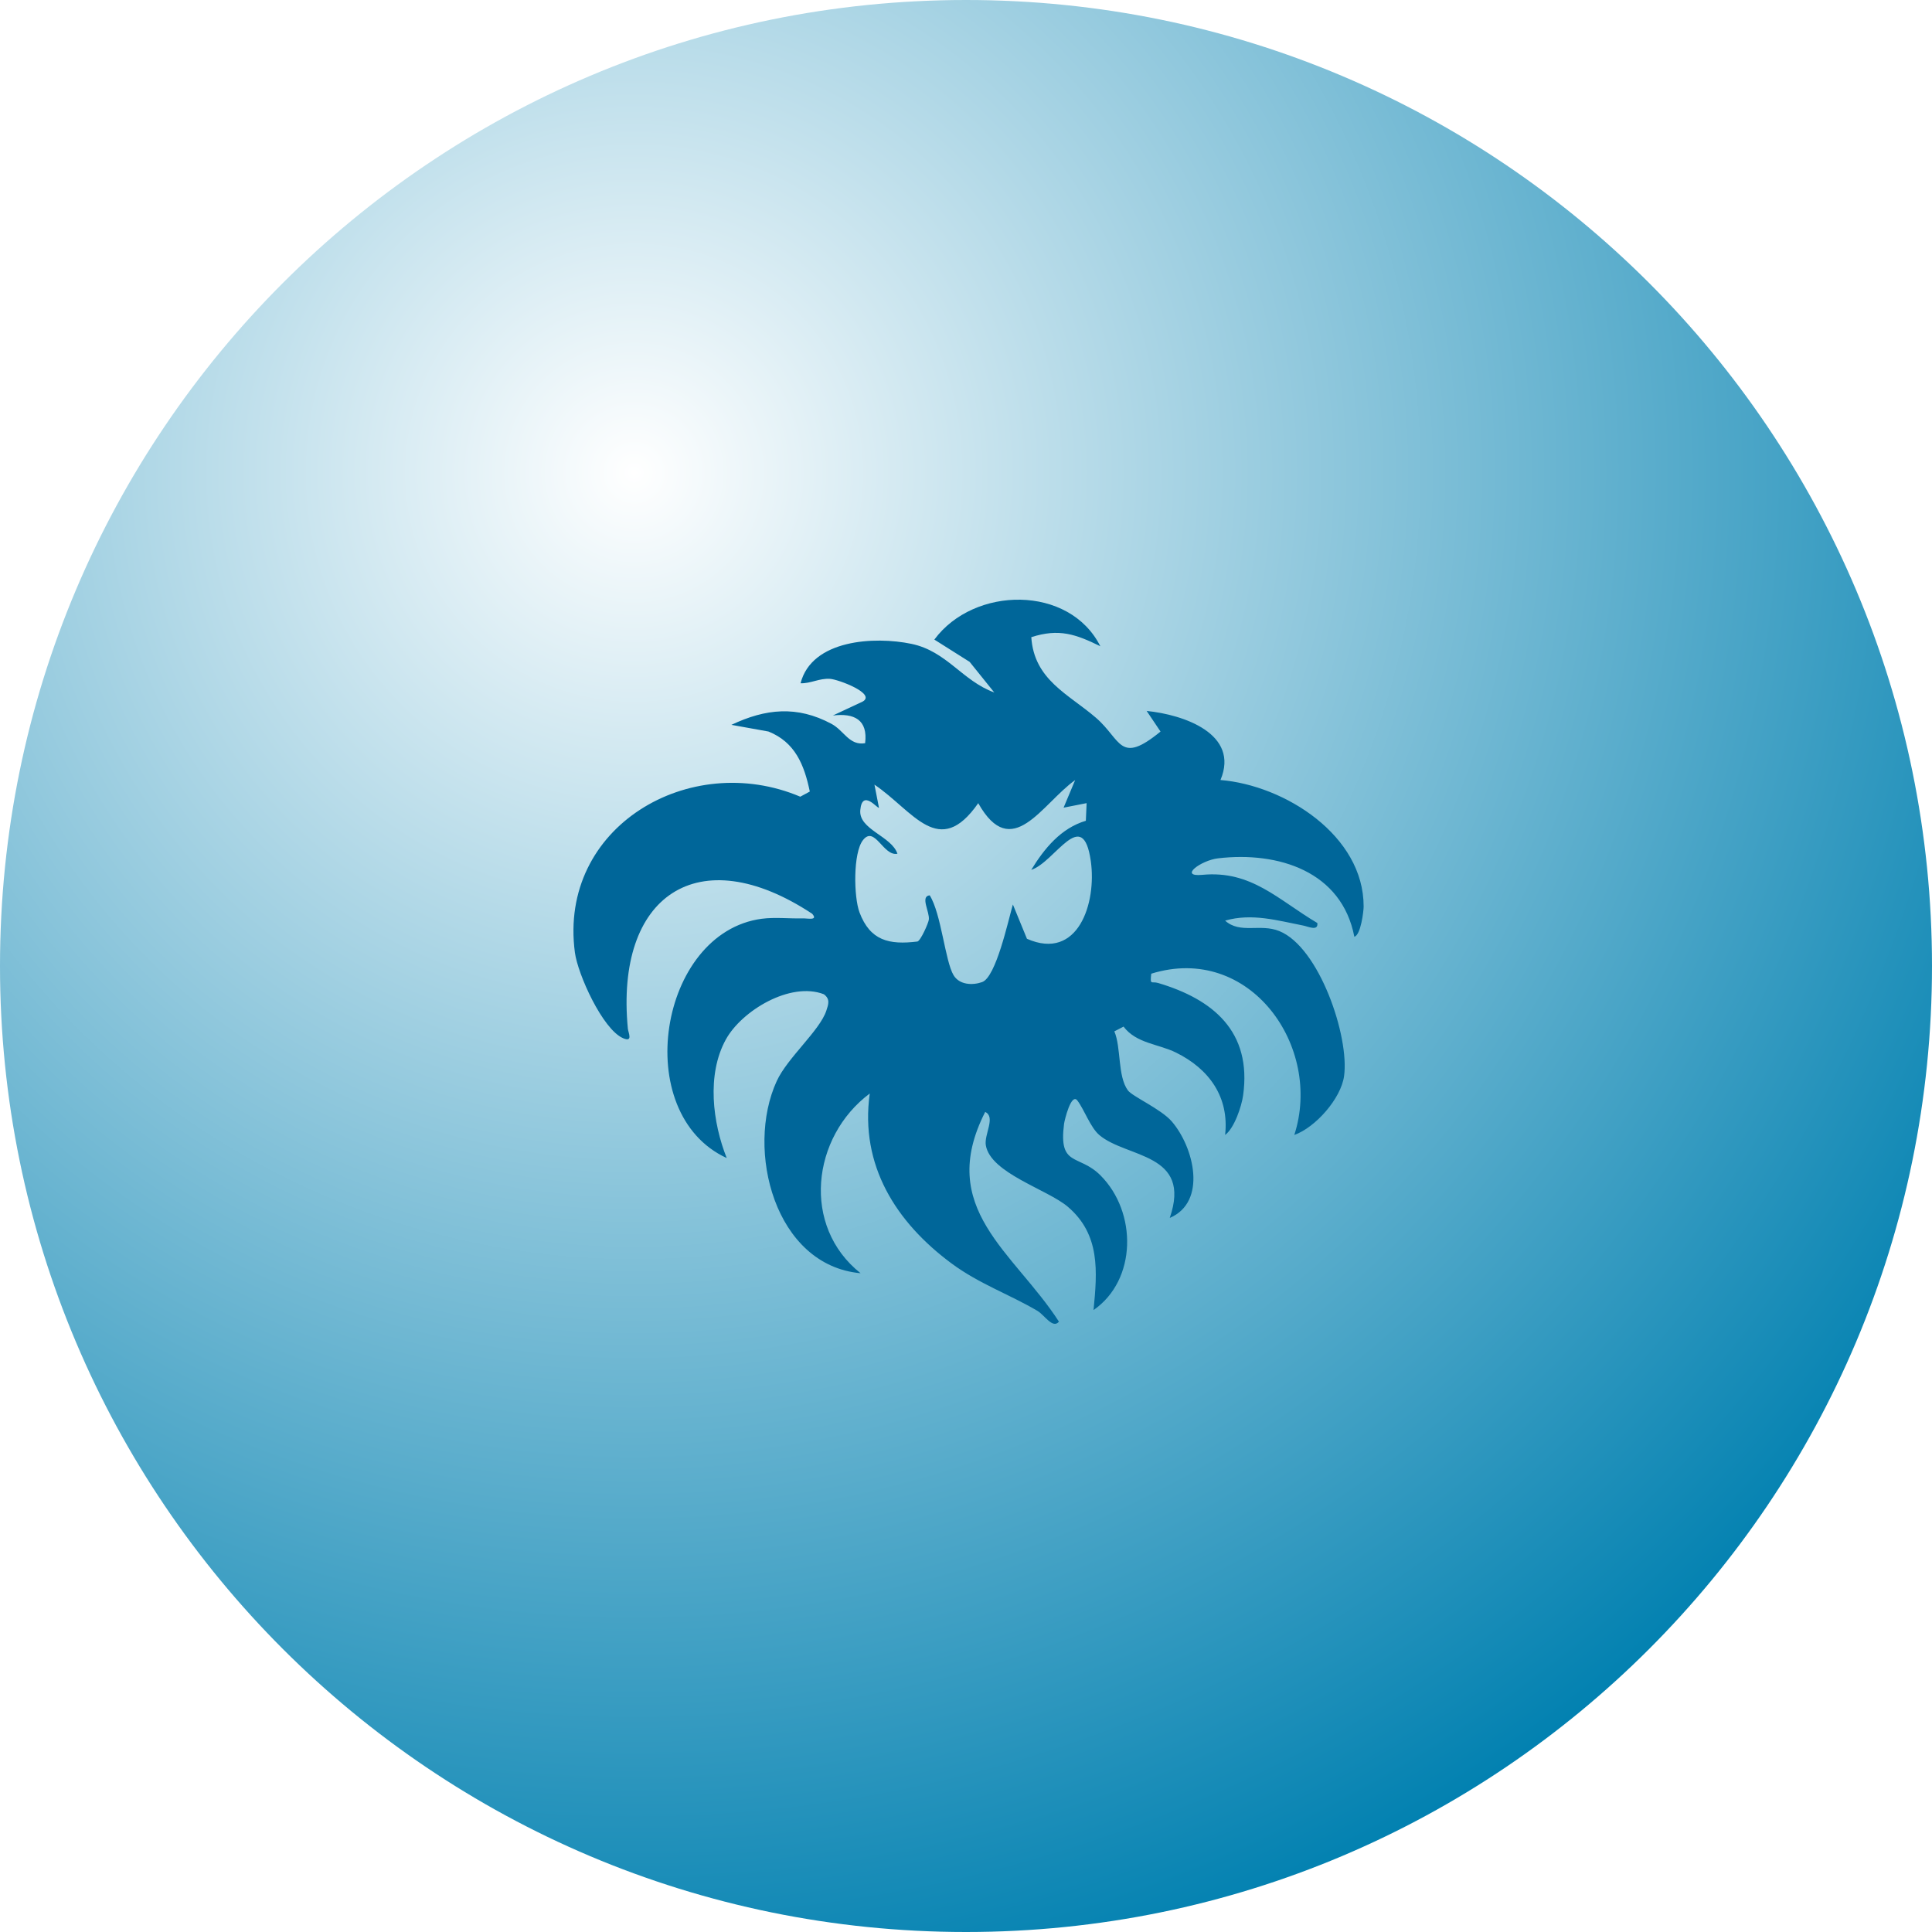
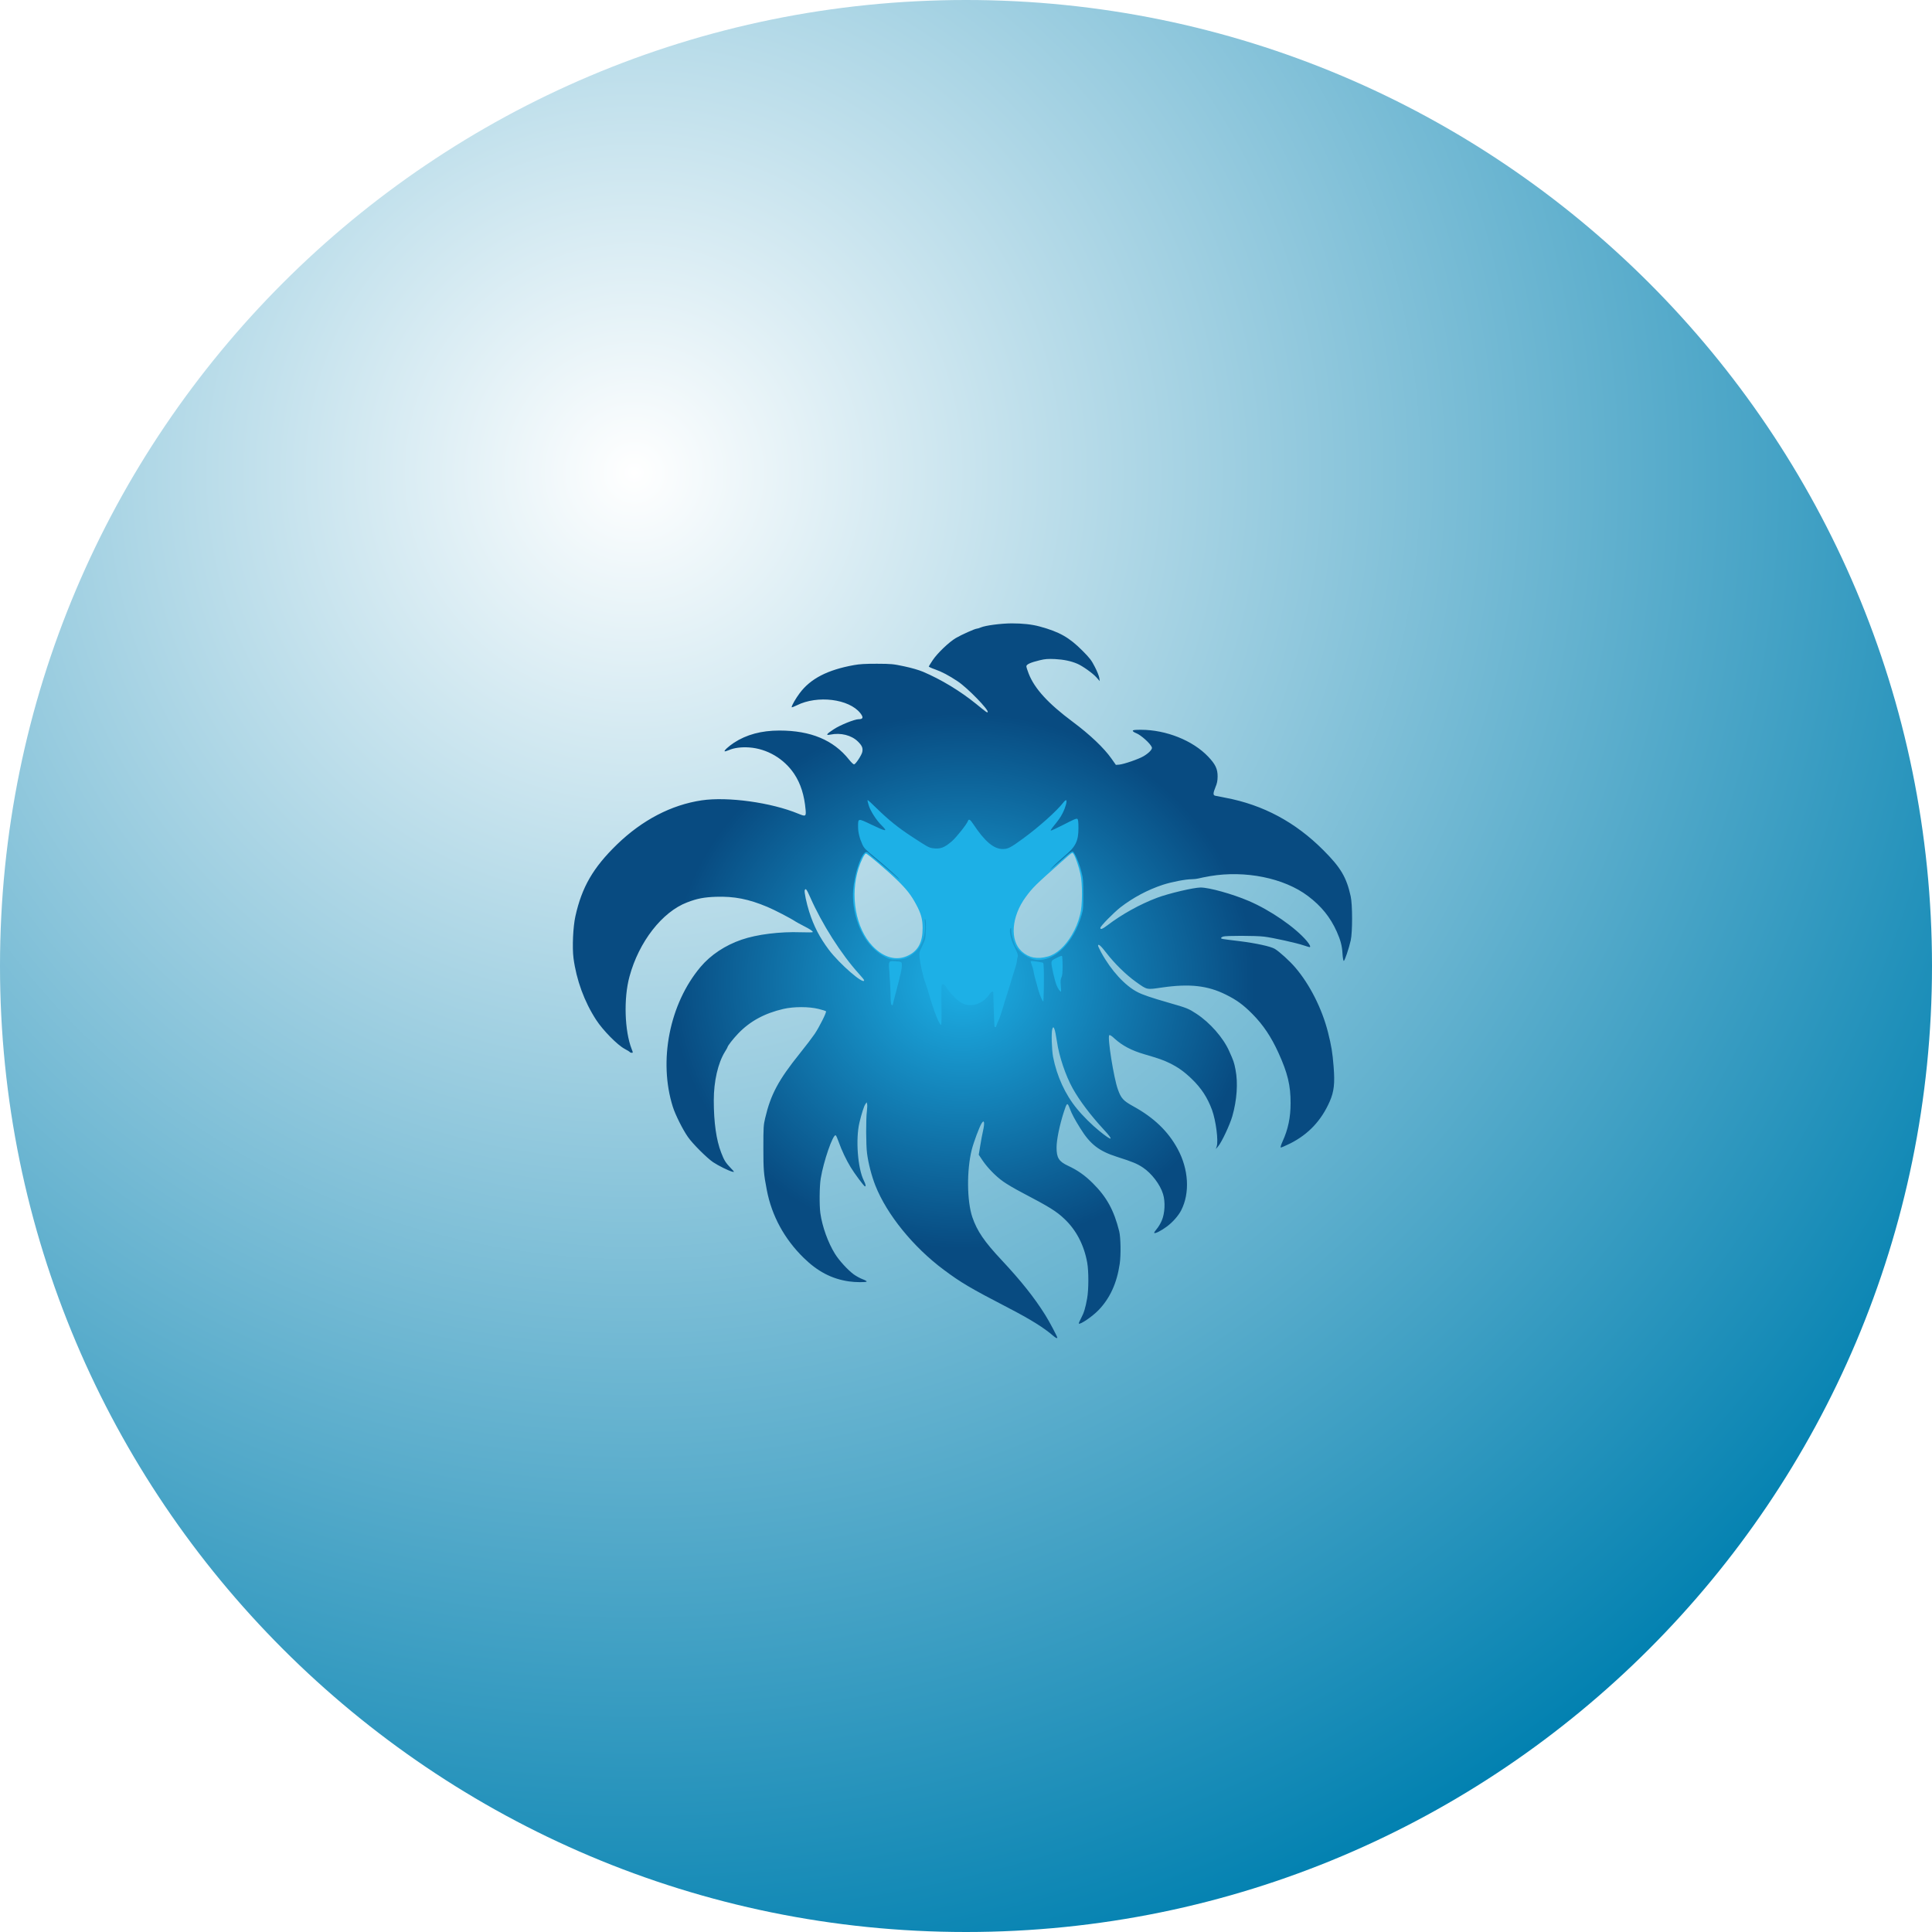
- <svg xmlns="http://www.w3.org/2000/svg" id="Calque_1" data-name="Calque 1" viewBox="0 0 600 600">
+ <svg xmlns="http://www.w3.org/2000/svg" height="600" viewBox="0 0 600 600">
  <circle class="cls-1" cx="300" cy="300" r="300" fill="url(#background)" />
-   <path fill="#006699" d="M341.77,200.72c-7.68-3.76-12.87-5.62-21.49-2.84.86,13.28,11.56,17.68,20.08,25.03,7.97,6.88,7.24,14.77,20.05,4.28l-4.3-6.4c11.45,1.14,28.96,7.1,22.92,21.45,20.01,1.65,44.51,17.25,44.46,39.3,0,1.47-.9,8.89-2.89,9.37-3.88-20.28-23.59-26.55-42.32-24.35-5.31.62-12.39,5.85-4.89,5.13,15.2-1.45,23.48,7.7,35.72,14.96.34,2.65-2.89,1.07-4.37.79-7.99-1.56-15.96-3.93-24.27-1.53,4.69,4.22,10.86.83,16.82,3.24,12.42,5.01,21.84,32.8,20.12,45.06-.97,6.97-8.89,15.94-15.45,18.26,8.88-27.37-13.77-59.59-44.43-50.08-.41,3.76.04,2.27,2.11,2.88,17.05,5.05,29.2,15.05,26.42,34.92-.47,3.35-2.7,10.15-5.59,12.28,1.32-11.82-5.02-20.54-15.24-25.58-5.49-2.71-12.34-2.82-16.3-8.07l-2.86,1.48c2.16,5.07.97,13.9,4.2,18.32,1.39,1.9,10.32,5.81,13.63,9.65,6.94,8.05,11.04,24.99-.62,29.97,6.96-20.28-13.39-18.55-21.86-25.73-2.79-2.36-4.65-7.86-6.83-10.73-1.89-2.49-3.98,6.03-4.14,7.25-1.74,13.56,4.56,9.22,11.33,16.01,11.39,11.42,11.33,32.45-2.17,41.81,1.17-12.04,2.12-23.46-7.99-32.08-6.32-5.39-23.96-10.41-25.46-19.07-.58-3.37,3.15-8.78-.2-10.38-15.27,30,8.83,43.36,22.9,65.13-1.92,2.35-4.48-2.06-6.67-3.35-8.92-5.25-18.09-8.36-26.75-14.78-17.15-12.73-28.44-30.39-25.33-52.72-18.03,13.48-21.28,41.2-2.85,55.81-26.65-2.4-35.83-38.33-26.05-59.65,3.33-7.27,13.35-15.66,15.41-21.87.65-1.97,1.28-3.61-.77-5.12-10.4-4.02-25.51,5.11-30.44,14.07-6.01,10.91-4.08,25.88.28,36.8-30.1-13.85-21.08-70.06,10.88-74.31,4.1-.54,8.6-.01,12.79-.12,1.41-.04,4.83.77,2.86-1.44-35.46-23.39-61.22-5.58-57.23,35.71.11,1.18,1.72,4.34-1.51,2.93-6.35-2.77-14.04-19.83-14.94-26.59-5.22-39.11,35.7-62.94,69.99-48.4l2.96-1.6c-1.72-8.3-4.56-15.32-12.84-18.64l-11.51-2.07c10.61-5.04,20.41-6.04,31.09-.31,3.92,2.1,5.49,6.81,10.44,6.01.92-7.28-3.4-9.42-10.02-8.6l9.2-4.3c4.47-2.43-7.51-6.94-10.1-7.09-3.36-.2-5.9,1.46-9.13,1.38,3.47-13.58,22.96-14.65,34.46-12.24,10.95,2.29,15.78,11.48,25.71,15.1l-7.66-9.51-10.96-6.92c12.33-16.68,41.96-17.05,51.57,2.11ZM330.31,250.82l3.59-8.56c-10.35,7.38-19.66,25.71-30.1,7.17-12.22,17.53-20.1,2.46-32.23-5.75l1.4,7.16c-.37.46-5.2-5.96-5.8.75-.54,6.06,9.69,8.02,11.54,13.55-4.42.87-7.04-8.9-10.7-4.24-3.11,3.96-2.89,17.64-1.08,22.46,3.3,8.75,9.16,10.13,17.98,9.04,1-.24,3.41-5.69,3.55-6.81.29-2.42-2.76-7.23.27-7.54,3.6,5.74,4.77,20.41,7.41,24.81,1.81,3.01,5.86,3.2,8.86,2.14,4.34-1.52,8.13-19.23,9.56-24.1l4.37,10.65c15.9,7,21.68-11.14,19.83-24.12-2.49-17.49-11.09.3-18.5,2.72,4.06-6.64,9.23-12.97,16.96-15.25l.24-5.48-7.16,1.41Z" />
+   <g transform="matrix(0.0234375,0,0,0.0234375,150,150)">
+     <path fill="rgb(29,176,230)" d="M6748 7238 c-1 -2 -6 -94 -12 -206 l-11 -203 -39 36 c-64 61 -127 85 -226 85 -68 0 -95 -5 -135 -24 -54 -25 -162 -129 -200 -193 l-24 -38 6 258 6 257 -40 0 c-37 0 -43 -4 -63 -37 -25 -43 -87 -219 -130 -369 -16 -55 -38 -124 -49 -153 -25 -61 -67 -244 -77 -329 -3 -34 -9 -62 -11 -62 -3 0 -18 11 -35 25 -16 13 -51 32 -78 42 l-50 18 0 65 c-1 64 -12 115 -84 390 -20 74 -36 138 -36 143 0 4 -17 7 -39 7 -48 0 -51 -8 -51 -150 0 -58 -7 -181 -15 -275 -8 -93 -15 -176 -15 -182 0 -7 -28 -27 -62 -44 -72 -36 -163 -119 -223 -204 -166 -234 -223 -569 -154 -908 20 -98 63 -223 100 -285 19 -32 19 -34 0 -70 -39 -78 -61 -175 -61 -276 0 -54 5 -106 10 -117 16 -30 62 -23 150 21 44 22 82 40 85 40 3 0 -15 -31 -40 -68 -47 -71 -85 -173 -85 -229 0 -31 2 -33 38 -33 34 0 46 9 137 101 165 166 362 317 653 499 104 65 174 52 296 -54 59 -51 198 -227 211 -266 5 -16 15 -20 49 -20 41 0 45 2 81 58 109 164 207 269 290 308 62 29 84 30 138 3 160 -82 634 -483 713 -604 14 -22 23 -26 58 -23 l41 3 -1 50 c-2 60 -32 148 -73 216 -17 27 -31 51 -31 54 0 2 38 -16 85 -40 89 -47 143 -57 165 -31 8 11 11 58 8 163 -3 137 -5 152 -31 208 l-28 61 36 77 c19 43 47 124 62 180 26 97 27 114 28 332 0 211 -2 236 -23 310 -50 171 -124 309 -226 422 -26 29 -42 54 -36 58 14 9 13 310 -1 337 -7 12 -11 60 -10 110 l2 88 -35 0 c-40 0 -64 -24 -89 -92 -26 -68 -67 -255 -67 -303 0 -39 -2 -43 -21 -38 -19 5 -20 12 -17 107 2 55 2 181 0 279 l-2 178 -37 -3 c-32 -3 -41 -9 -55 -38 -27 -55 -78 -233 -103 -358 -8 -40 -22 -86 -30 -102 -8 -16 -15 -40 -15 -55 0 -14 -5 -25 -10 -25 -6 0 -28 -11 -49 -25 l-39 -24 -12 67 c-6 37 -20 92 -30 122 -10 30 -39 125 -64 210 -26 85 -51 164 -55 175 -5 12 -23 72 -41 135 -18 63 -45 143 -61 176 -16 34 -29 67 -29 73 0 9 -76 17 -82 9z m-1112 -978 c131 -64 189 -175 189 -360 0 -121 -20 -195 -88 -320 -64 -119 -123 -195 -241 -310 -135 -132 -403 -360 -422 -360 -18 0 -66 96 -98 196 -115 360 -37 795 184 1028 149 157 321 203 476 126z m1849 14 c115 -31 228 -134 318 -287 53 -92 79 -155 110 -272 30 -110 32 -406 3 -535 -21 -95 -69 -235 -92 -265 -17 -23 -8 -29 -154 100 -351 311 -385 344 -478 470 -191 260 -215 578 -52 723 94 84 204 105 345 66z" />
+     <path fill="url(#squid_gradient)" d="M7558 11302 c-125 -109 -299 -217 -593 -370 -509 -264 -631 -336 -860 -507 -402 -299 -753 -731 -905 -1114 -50 -126 -94 -295 -111 -427 -15 -110 -16 -461 -2 -564 5 -36 6 -76 3 -90 l-6 -24 -17 24 c-19 27 -49 121 -79 245 -52 218 -23 607 58 768 25 51 30 77 15 77 -12 0 -138 -169 -190 -255 -59 -97 -119 -224 -156 -329 -17 -49 -36 -91 -42 -93 -37 -13 -161 346 -198 573 -17 102 -19 355 -5 459 25 178 102 392 194 539 55 89 169 213 247 271 31 23 84 52 118 65 33 12 58 26 55 31 -7 12 -150 11 -237 -2 -226 -33 -413 -131 -597 -311 -256 -250 -424 -558 -489 -898 -42 -216 -46 -270 -46 -565 0 -270 2 -297 24 -390 74 -315 176 -504 460 -858 76 -94 164 -210 196 -257 62 -93 159 -286 150 -300 -3 -4 -47 -19 -98 -31 -128 -32 -330 -32 -467 0 -250 58 -442 163 -597 324 -69 72 -143 167 -143 183 0 4 -16 31 -35 62 -92 149 -147 392 -147 642 0 292 33 526 98 693 39 102 57 131 128 206 50 52 50 53 21 47 -47 -11 -187 -80 -257 -127 -82 -56 -272 -245 -333 -334 -68 -97 -166 -293 -199 -397 -194 -611 -45 -1368 367 -1856 134 -159 327 -287 544 -361 204 -70 507 -108 786 -98 86 3 157 2 157 -2 0 -14 -34 -37 -120 -81 -47 -24 -96 -51 -110 -60 -57 -39 -276 -153 -372 -193 -250 -105 -440 -142 -683 -134 -159 6 -247 23 -380 74 -331 126 -640 523 -764 983 -79 288 -65 721 29 961 19 48 19 49 0 49 -10 0 -21 -4 -25 -10 -3 -5 -34 -24 -68 -42 -96 -51 -287 -245 -377 -383 -158 -243 -262 -528 -301 -820 -18 -141 -6 -413 25 -553 86 -388 235 -645 552 -953 334 -323 719 -524 1121 -584 347 -51 921 28 1281 177 97 40 104 36 97 -49 -17 -196 -66 -350 -151 -478 -136 -203 -359 -334 -597 -351 -105 -7 -201 5 -273 37 -26 11 -49 17 -52 14 -10 -9 51 -65 123 -113 165 -108 364 -162 603 -162 415 0 716 126 922 385 31 39 59 65 68 63 22 -4 100 -124 108 -165 10 -52 -4 -84 -59 -138 -86 -84 -228 -119 -364 -91 -67 13 -54 -7 45 -71 84 -56 276 -133 329 -133 60 0 67 -24 23 -80 -150 -190 -569 -241 -842 -104 -38 19 -68 30 -68 24 0 -22 55 -117 106 -185 144 -193 369 -309 719 -372 76 -14 150 -18 305 -18 193 1 214 3 360 34 99 21 189 47 250 72 241 103 489 252 704 426 136 111 145 117 153 110 24 -24 -265 -321 -397 -409 -121 -80 -210 -127 -304 -160 -44 -15 -80 -32 -79 -37 1 -4 24 -41 51 -82 61 -92 216 -241 308 -295 73 -43 254 -124 278 -124 7 0 31 -7 52 -16 63 -27 267 -53 408 -54 146 0 268 13 371 41 262 71 392 144 570 323 96 97 117 124 162 212 29 55 55 121 59 145 l6 44 -46 -52 c-49 -54 -181 -148 -251 -178 -83 -36 -182 -56 -295 -62 -96 -4 -130 -2 -204 16 -120 29 -176 54 -176 80 0 11 14 55 31 98 78 199 259 396 584 638 227 169 413 346 511 485 l60 85 43 -3 c64 -6 261 -74 326 -113 70 -42 117 -92 108 -116 -18 -50 -146 -165 -210 -189 -24 -9 -43 -23 -43 -30 0 -11 23 -14 108 -14 333 0 688 142 891 356 96 101 126 163 125 264 -1 57 -7 90 -28 139 -33 81 -34 109 -3 115 12 3 74 15 137 27 498 94 925 323 1295 694 230 230 306 358 362 610 25 111 25 475 1 585 -24 108 -81 275 -93 273 -5 -2 -13 -44 -16 -95 -6 -107 -26 -180 -76 -293 -86 -192 -205 -339 -383 -473 -316 -238 -830 -342 -1296 -263 -65 12 -135 25 -154 31 -19 5 -58 10 -86 10 -84 0 -270 36 -389 75 -199 66 -394 170 -560 299 -91 72 -265 249 -265 271 0 26 27 16 92 -33 191 -146 434 -281 660 -366 154 -58 486 -136 577 -136 114 0 422 86 635 177 287 122 619 351 771 531 42 50 56 82 37 82 -5 0 -40 -11 -80 -24 -90 -31 -410 -102 -522 -115 -106 -14 -510 -14 -544 -1 -14 5 -26 14 -26 19 0 12 6 13 239 41 224 28 417 70 473 103 61 37 196 159 271 247 192 224 355 546 434 860 45 179 59 265 74 452 18 223 6 332 -52 464 -111 252 -281 433 -522 555 -65 32 -123 57 -127 54 -5 -3 6 -40 25 -81 73 -159 106 -319 106 -504 1 -238 -39 -402 -161 -670 -96 -211 -202 -370 -345 -514 -121 -122 -207 -185 -350 -256 -243 -121 -481 -148 -848 -95 -207 30 -193 34 -347 -76 -129 -92 -281 -241 -389 -381 -74 -97 -111 -129 -111 -96 0 6 19 45 41 87 132 242 318 444 484 528 68 35 183 74 409 139 248 71 264 78 371 148 177 116 353 316 431 491 61 135 66 151 85 248 35 178 19 403 -42 617 -33 115 -141 345 -189 401 l-30 34 12 -34 c24 -74 -10 -340 -62 -484 -61 -164 -141 -288 -271 -413 -100 -96 -181 -153 -291 -207 -84 -41 -139 -60 -336 -118 -165 -48 -288 -112 -391 -205 -44 -41 -65 -54 -73 -46 -26 26 60 567 114 716 43 121 72 152 208 227 269 148 458 329 584 562 147 270 165 585 47 815 -36 70 -112 157 -189 214 -75 56 -156 97 -168 85 -4 -3 11 -26 32 -51 22 -24 52 -75 68 -113 41 -94 49 -248 17 -351 -38 -126 -150 -273 -266 -351 -78 -52 -134 -75 -343 -142 -240 -76 -357 -167 -488 -379 -77 -124 -111 -188 -139 -262 -31 -84 -38 -80 -78 44 -58 180 -97 372 -97 474 0 136 31 185 154 242 123 57 223 127 327 231 184 183 280 359 349 636 20 80 24 315 7 430 -38 259 -130 459 -283 617 -82 84 -242 193 -259 176 -3 -3 10 -34 29 -69 39 -73 58 -135 81 -264 21 -115 22 -358 1 -475 -41 -230 -145 -431 -300 -577 -107 -103 -202 -161 -570 -354 -88 -46 -197 -110 -243 -143 -98 -69 -209 -183 -276 -283 l-48 -72 21 -128 c11 -70 28 -156 36 -191 24 -107 16 -152 -18 -99 -29 43 -107 253 -132 352 -68 274 -64 680 8 893 63 184 159 325 389 570 256 274 431 493 577 726 53 84 160 286 160 301 0 13 -22 3 -52 -23z m668 -2734 c-176 -191 -322 -384 -413 -548 -94 -170 -180 -424 -208 -620 -26 -171 -45 -223 -62 -163 -14 49 -7 273 11 368 50 256 161 498 315 685 77 95 202 219 298 296 173 141 200 133 59 -18z m-1426 -1369 c0 -6 13 -39 29 -73 16 -33 43 -113 61 -176 18 -63 36 -123 41 -135 4 -11 29 -90 55 -175 25 -85 55 -182 66 -214 11 -33 21 -73 22 -90 2 -17 6 -44 11 -59 6 -23 -1 -46 -38 -120 -52 -102 -78 -219 -59 -253 10 -16 11 -13 12 21 0 56 35 178 64 224 51 80 178 160 267 169 243 24 494 -224 601 -593 21 -72 23 -100 22 -280 0 -185 -2 -208 -27 -302 -31 -117 -89 -250 -112 -259 -10 -4 -38 14 -81 52 -36 33 -105 92 -152 133 -85 72 -86 73 -32 17 30 -32 98 -94 150 -138 154 -129 190 -201 190 -377 0 -80 -4 -112 -14 -120 -11 -9 -50 7 -180 75 -92 47 -170 83 -173 80 -3 -3 7 -21 23 -41 84 -103 106 -134 134 -190 38 -74 62 -162 48 -171 -6 -4 -22 9 -36 27 -87 113 -323 325 -537 481 -164 120 -199 138 -267 138 -121 0 -239 -100 -393 -332 -40 -61 -59 -71 -70 -38 -13 39 -152 215 -211 266 -101 88 -158 108 -257 93 -51 -8 -72 -20 -282 -158 -174 -114 -305 -220 -452 -364 -67 -67 -125 -119 -127 -116 -3 3 3 33 14 68 23 76 101 198 170 266 90 89 66 87 -135 -9 -179 -86 -175 -86 -175 29 0 74 19 151 57 235 22 48 43 70 165 170 143 117 320 276 327 294 2 5 -43 -32 -100 -84 -57 -51 -147 -128 -199 -170 -52 -42 -101 -84 -109 -93 -7 -10 -22 -17 -31 -17 -62 0 -156 273 -175 505 -18 226 53 492 180 670 63 88 151 168 236 211 69 36 80 39 159 39 102 0 164 -25 249 -101 92 -82 141 -232 127 -383 -5 -51 -4 -62 5 -48 7 12 10 61 7 140 -4 120 -5 124 -47 211 -41 85 -43 92 -37 152 9 85 51 271 77 335 11 29 33 98 49 153 65 227 136 406 161 406 4 0 6 -116 4 -257 -3 -142 -1 -264 4 -272 14 -22 38 -6 71 46 47 74 149 173 205 199 121 57 279 1 360 -128 16 -26 44 -38 46 -20 0 4 2 84 5 177 6 185 9 266 12 278 3 11 22 8 22 -4z m-1370 -286 c0 -5 16 -69 36 -143 70 -266 83 -326 84 -373 0 -54 1 -53 -88 -60 -91 -7 -90 -9 -76 169 7 82 13 199 14 259 0 114 6 155 21 155 5 0 9 -3 9 -7z m2001 -215 c3 -211 0 -331 -9 -339 -9 -9 -154 -29 -163 -23 -4 2 1 23 11 47 10 23 21 62 25 87 6 41 14 72 61 240 23 82 57 160 69 160 2 0 4 -78 6 -172z m225 -38 c-5 -62 -3 -87 9 -110 11 -21 15 -62 15 -154 0 -69 -4 -127 -9 -130 -5 -3 -37 9 -72 27 -53 26 -65 37 -67 60 -4 35 44 247 70 307 18 42 45 80 56 80 3 0 2 -36 -2 -80z m-2606 -71 c0 -6 -31 -45 -70 -87 -235 -260 -488 -658 -645 -1014 -47 -106 -60 -123 -72 -92 -8 21 23 171 59 284 62 195 139 342 260 504 143 190 468 471 468 405z" />
+   </g>
  <defs>
+     <radialGradient id="squid_gradient" cx="50%" cy="50%" r="50%" fx="50%" fy="50%">
+       <stop offset="0%" style="stop-color:rgb(29,176,230); stop-opacity:1" />
+       <stop offset="75%" style="stop-color:rgb(8,75,129); stop-opacity:1" />
+     </radialGradient>
    <radialGradient id="background" cx="0" cy="0" r="1" gradientUnits="userSpaceOnUse" gradientTransform="translate(196 143.5) rotate(54.1675) scale(497.082)">
      <stop stop-color="white" />
      <stop stop-color="#0080B0" offset="1" />
    </radialGradient>
  </defs>
</svg>
